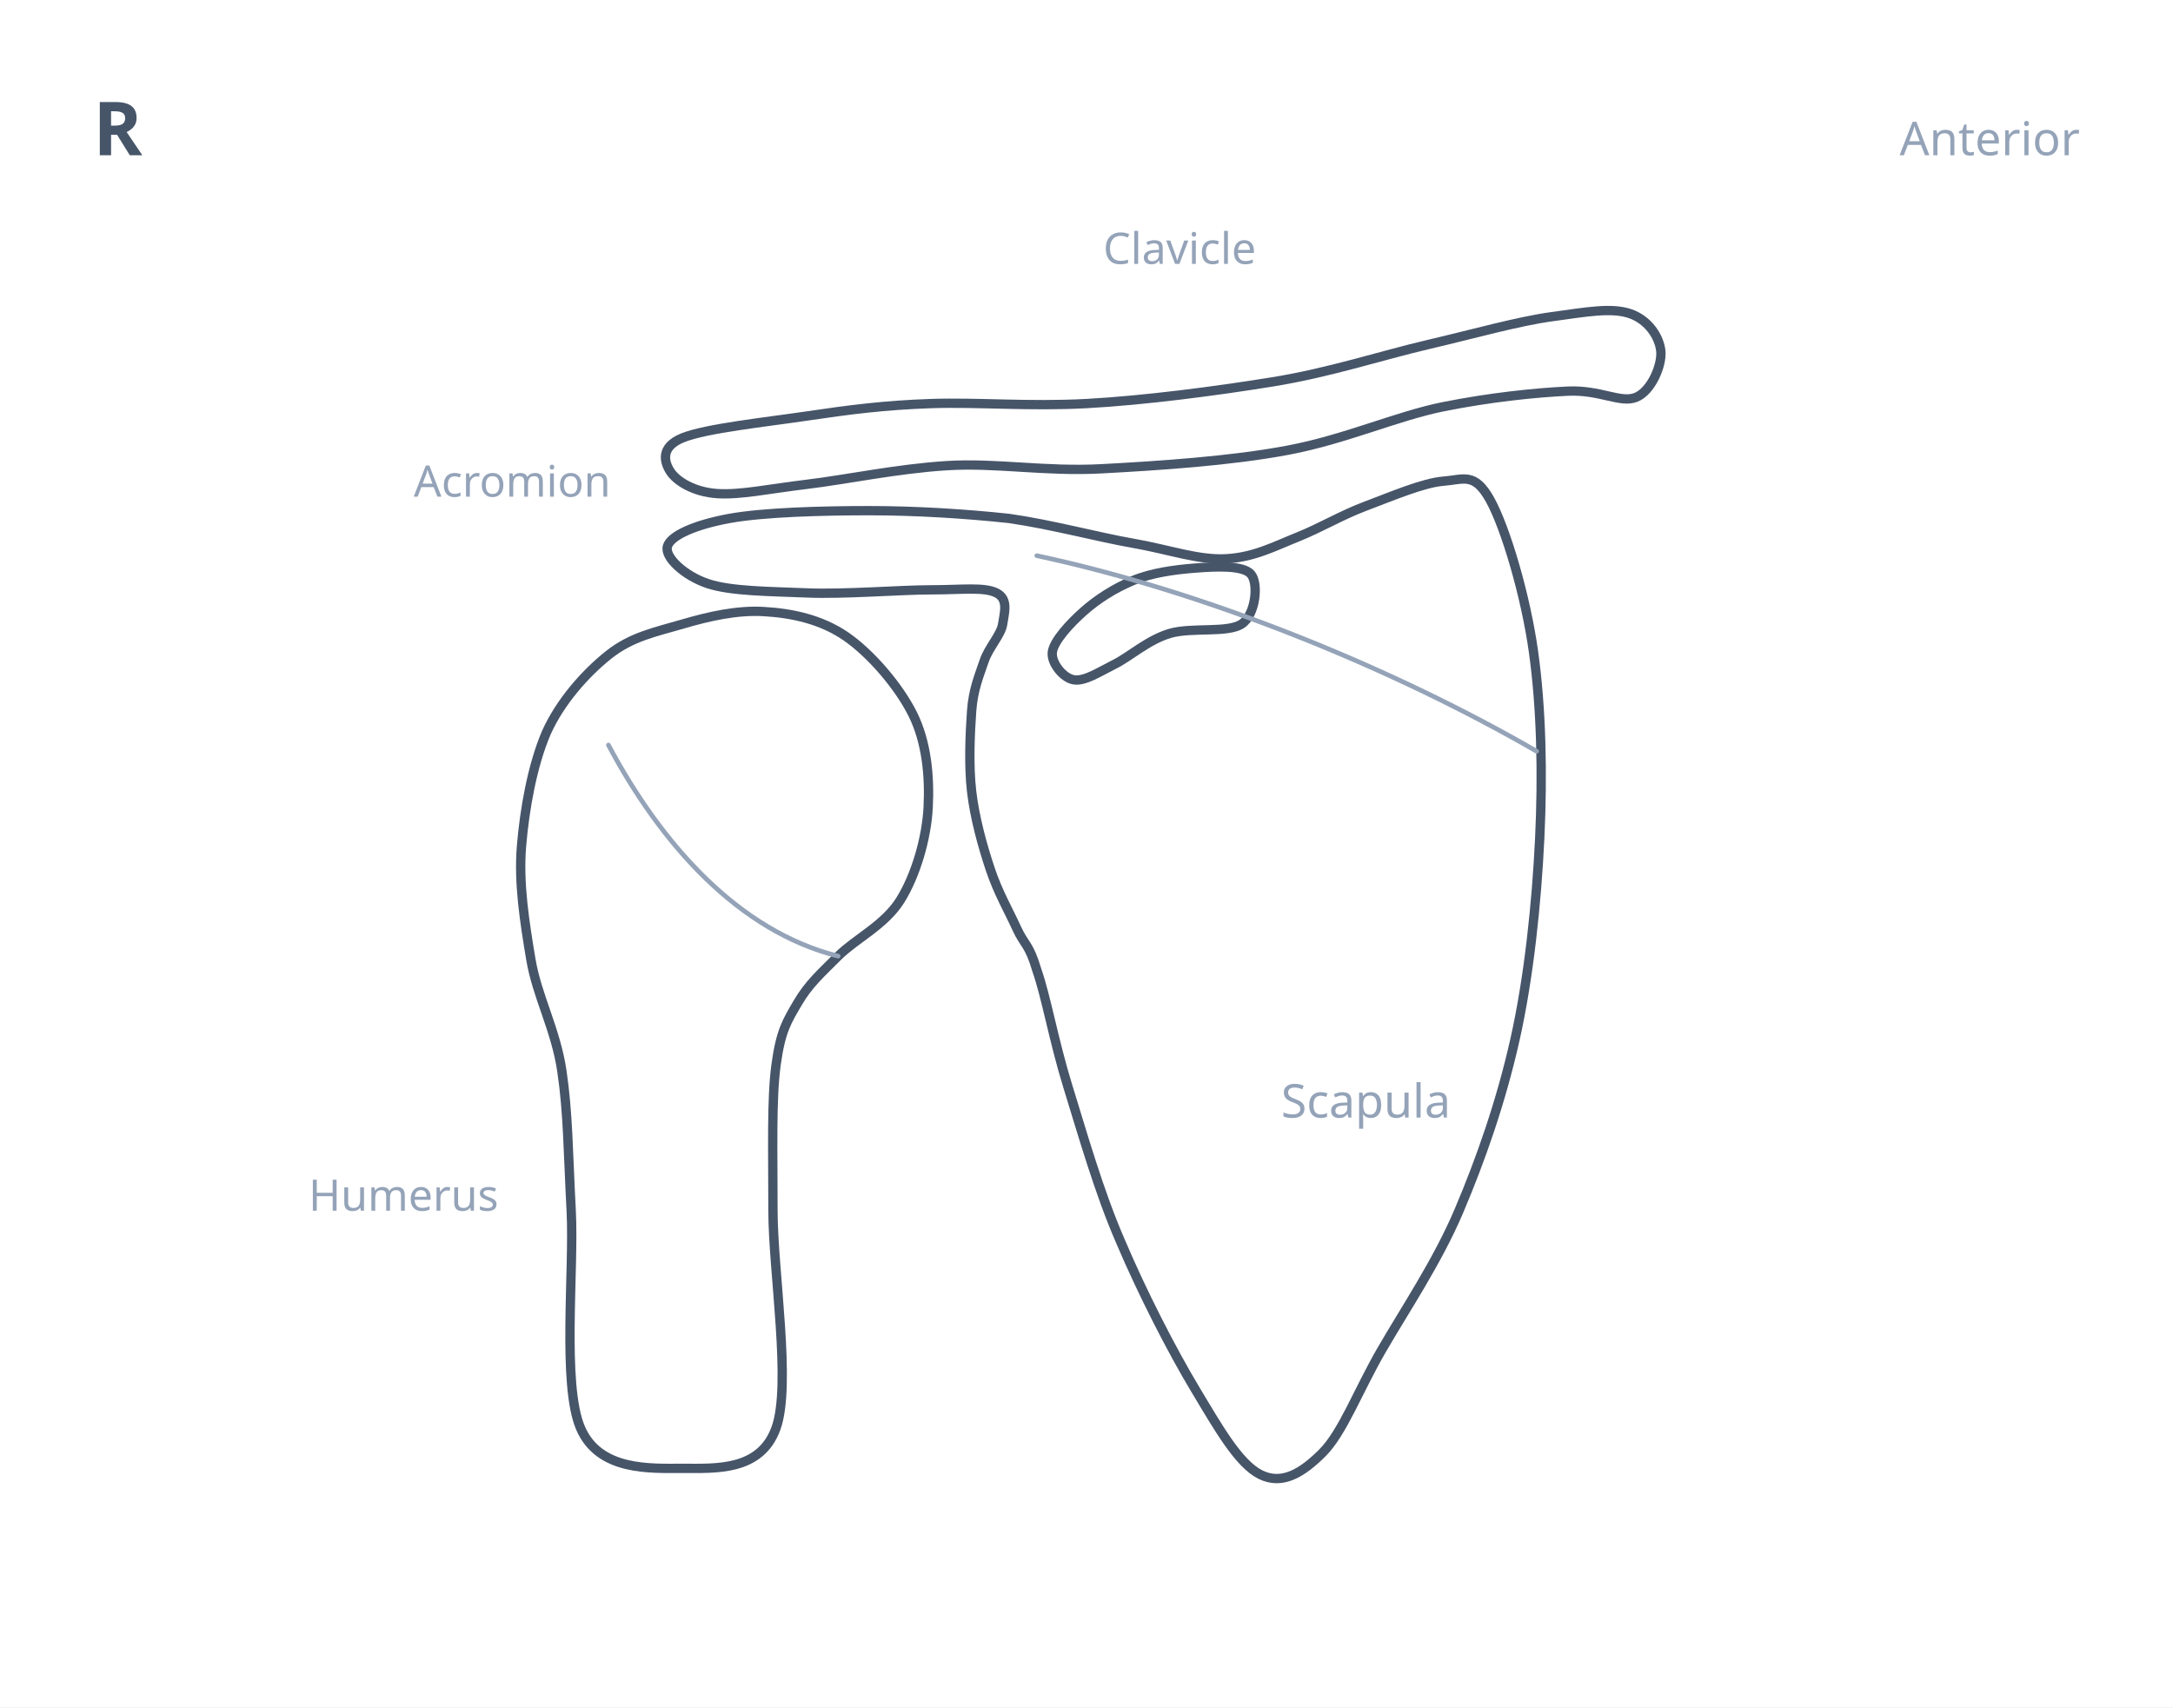
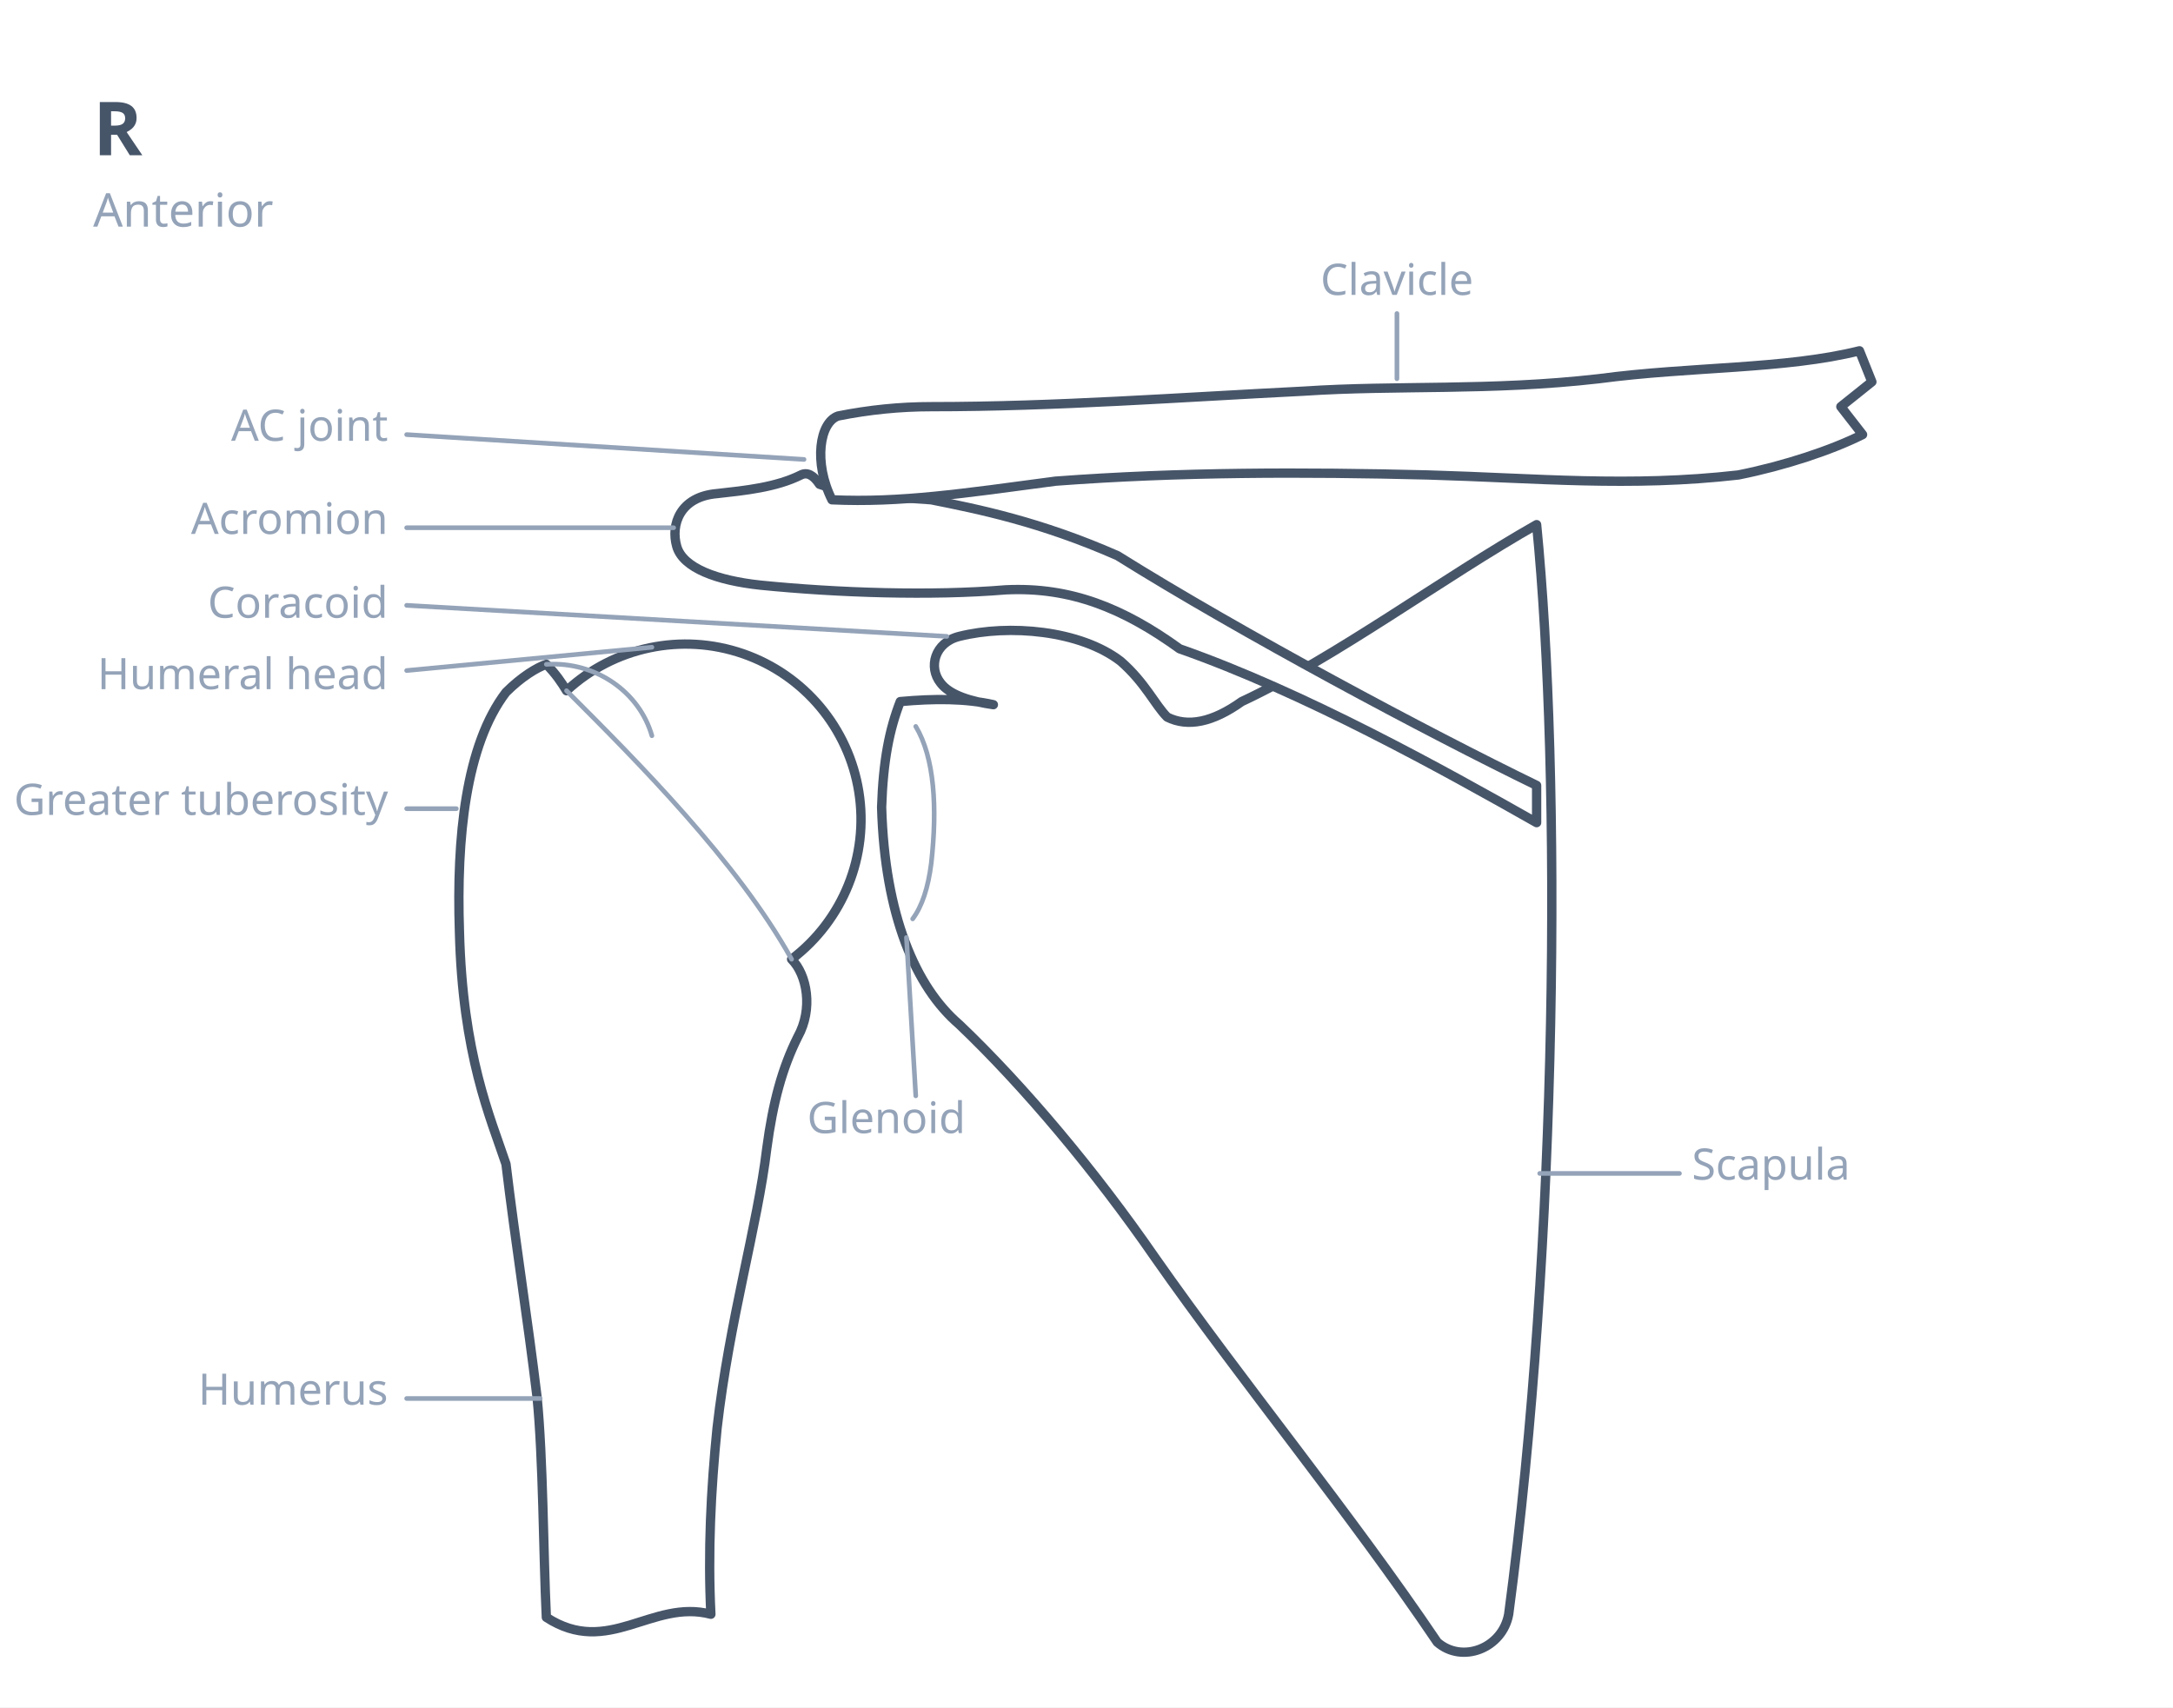
<svg xmlns="http://www.w3.org/2000/svg" width="1400" height="1100" viewBox="0 0 1400 1100" role="img">
  <rect width="1400" height="1100" fill="#ffffff" />
-   <path d="M374 920C362 892 370 818 368 780C366 742 366 717 362 690C358 663 346 642 342 618C338 594 334 569 336 545C338 521 343 493 352 472C361 452 377 434 392 422C407 410 423 407 440 402C457 397 475 393 492 394C510 395 529 399 545 410C561 421 579 442 588 460C597 478 599 500 598 520C597 540 590 564 580 580C570 596 551 605 540 616C529 627 521 634 514 646C507 658 503 664 500 686C497 708 498 741 498 780C498 819 510 892 500 920C490 948 461 946 440 946C419 946 386 948 374 920Z" fill="none" stroke="#475569" stroke-width="6" stroke-linecap="round" stroke-linejoin="round" />
-   <path d="M440 282C455 276 493 272 520 268C547 264 570 261 600 260C630 259 663 262 700 260C737 258 783 252 820 246C857 240 890 229 920 222C950 215 978 207 1000 204C1022 201 1038 198 1050 202C1062 206 1069 217 1070 226C1071 235 1064 252 1054 256C1044 260 1031 251 1010 252C989 253 960 256 930 262C900 268 867 283 830 290C793 297 747 300 710 302C673 304 642 298 610 300C578 302 545 309 520 312C495 315 477 319 462 318C447 317 436 310 432 304C428 298 425 288 440 282Z" fill="none" stroke="#475569" stroke-width="6" stroke-linecap="round" stroke-linejoin="round" />
-   <path d="M430 352C432 345 448 338 470 334C492 330 530 329 560 329C590 329 622 331 650 334C678 338 707 346 730 350C753 354 772 361 790 360C808 359 821 352 836 346C851 340 864 332 880 326C896 320 917 311 930 310C943 309 950 304 960 322C970 340 983 384 988 420C993 456 994 498 992 540C990 582 985 630 976 670C967 710 954 747 940 780C926 813 905 844 890 870C875 896 865 923 852 936C839 949 826 957 812 950C798 943 785 920 770 895C755 870 736 833 722 800C708 768 697 729 688 700C679 671 674 642 668 625C663 608 660 609 655 598C650 587 643 575 638 560C633 545 628 527 626 510C624 493 625 472 626 458C627 444 631 435 634 426C637 417 645 409 646 402C647 395 650 386 642 382C634 378 620 380 600 380C580 380 544 383 520 382C496 381 471 381 456 376C441 371 428 359 430 352Z" fill="none" stroke="#475569" stroke-width="6" stroke-linecap="round" stroke-linejoin="round" />
-   <path d="M806 370C801 364 783 365 770 366C757 367 742 369 730 374C718 379 707 386 698 394C689 402 679 413 678 420C677 427 685 437 692 438C699 439 708 433 718 428C728 423 740 412 754 408C768 404 791 408 800 402C809 396 811 376 806 370Z" fill="none" stroke="#475569" stroke-width="6" stroke-linecap="round" stroke-linejoin="round" />
-   <path d="M392 480C426 544 476 600 540 616" fill="none" stroke="#94a3b8" stroke-width="3" stroke-linecap="round" stroke-linejoin="round" />
-   <path d="M668 358C780 382 900 432 990 484" fill="none" stroke="#94a3b8" stroke-width="3" stroke-linecap="round" stroke-linejoin="round" />
-   <text x="330" y="320" font-family="system-ui, sans-serif" font-size="28" fill="#94a3b8" text-anchor="middle">Acromion</text>
-   <text x="760" y="170" font-family="system-ui, sans-serif" font-size="28" fill="#94a3b8" text-anchor="middle">Clavicle</text>
-   <text x="880" y="720" font-family="system-ui, sans-serif" font-size="30" fill="#94a3b8" text-anchor="middle">Scapula</text>
-   <text x="260" y="780" font-family="system-ui, sans-serif" font-size="28" fill="#94a3b8" text-anchor="middle">Humerus</text>
+   <path d="M 580.0 452.0 C 602.0 450.0 622.0 450.0 640.0 454.0 C 626.0 452.0 612.0 448.0 606.0 440.0 C 598.0 430.0 602.0 414.0 618.0 410.0 C 650.0 402.0 696.0 406.0 722.0 426.0 C 738.0 440.0 744.0 454.0 752.0 462.0 Q 772.0 472.0 800.0 452.0 C 860.0 424.0 930.0 372.0 990.0 338.0 C 1006.0 500.0 1004.0 800.0 972.0 1040.0 C 968.0 1062.0 942.0 1072.0 926.0 1058.0 C 870.0 975.0 800.0 890.0 744.0 810.0 C 706.0 755.0 660.0 700.0 618.0 660.0 C 590.0 636.0 570.0 590.0 568.0 520.0 C 569.0 490.0 573.0 470.0 580.0 452.0 Z" fill="#ffffff" stroke="#475569" stroke-width="6" stroke-linecap="round" stroke-linejoin="round" />
+   <path d="M 590.0 468.0 C 602.0 488.0 604.0 520.0 600.0 556.0 C 598.0 572.0 594.0 584.0 588.0 592.0" fill="none" stroke="#94a3b8" stroke-width="3" stroke-linecap="round" stroke-linejoin="round" />
+   <path d="M 990.0 506.0 C 920.0 472.0 800.0 408.0 720.0 358.0 C 670.0 336.0 630.0 328.0 600.0 322.0 C 570.0 320.0 545.0 318.0 528.0 312.0 C 524.0 306.0 520.0 304.0 516.0 306.0 C 500.0 314.0 480.0 316.0 462.0 318.0 C 438.0 320.0 432.0 338.0 436.0 352.0 C 440.0 366.0 462.0 374.0 490.0 377.0 C 540.0 382.0 600.0 384.0 648.0 380.0 C 690.0 378.0 724.0 392.0 760.0 418.0 C 840.0 446.0 930.0 496.0 990.0 530.0 Z" fill="#ffffff" stroke="#475569" stroke-width="6" stroke-linecap="round" stroke-linejoin="round" />
+   <path d="M 365.0 445.0 A 113.0 113.0 0 1 1 510.0 618.0 C 520.0 628.0 524.0 650.0 514.0 668.0 C 504.0 688.0 498.0 710.0 494.0 740.0 C 488.0 790.0 470.0 850.0 462.0 920.0 C 458.0 960.0 456.0 1000.0 458.0 1040.0 C 420.0 1030.0 392.0 1068.0 352.0 1042.0 C 350.0 1000.0 350.0 940.0 346.0 900.0 C 340.0 850.0 332.0 800.0 326.0 750.0 C 316.0 720.0 298.0 680.0 296.0 600.0 C 294.0 540.0 300.0 480.0 326.0 446.0 C 336.0 436.0 346.0 430.0 352.0 428.0 C 358.0 434.0 362.0 440.0 365.0 445.0 Z" fill="#ffffff" stroke="#475569" stroke-width="6" stroke-linecap="round" stroke-linejoin="round" />
+   <path d="M 365.0 445.0 C 410.0 490.0 475.0 555.0 510.0 618.0" fill="none" stroke="#94a3b8" stroke-width="3" stroke-linecap="round" stroke-linejoin="round" />
+   <path d="M 352.0 428.0 C 384.0 426.0 412.0 446.0 420.0 474.0" fill="none" stroke="#94a3b8" stroke-width="3" stroke-linecap="round" stroke-linejoin="round" />
+   <path d="M 540.0 268.0 C 528.0 272.0 524.0 298.0 536.0 322.0 C 580.0 324.0 620.0 318.0 680.0 310.0 C 760.0 304.0 840.0 304.0 920.0 306.0 C 990.0 308.0 1050.0 314.0 1120.0 306.0 C 1150.0 300.0 1180.0 290.0 1200.0 280.0 L 1186.0 262.0 L 1206.0 246.0 L 1198.0 226.0 C 1150.0 238.0 1090.0 236.0 1030.0 244.0 C 960.0 252.0 900.0 248.0 840.0 252.0 C 760.0 256.0 680.0 262.0 600.0 262.0 C 580.0 262.0 560.0 264.0 540.0 268.0 Z" fill="#ffffff" stroke="#475569" stroke-width="6" stroke-linecap="round" stroke-linejoin="round" />
+   <text x="250" y="284" font-family="system-ui, sans-serif" font-size="28" fill="#94a3b8" text-anchor="end">AC joint</text>
+   <path d="M 262 280 L 518 296" fill="none" stroke="#94a3b8" stroke-width="3" stroke-linecap="round" stroke-linejoin="round" />
+   <text x="250" y="344" font-family="system-ui, sans-serif" font-size="28" fill="#94a3b8" text-anchor="end">Acromion</text>
+   <path d="M 262 340 L 434 340" fill="none" stroke="#94a3b8" stroke-width="3" stroke-linecap="round" stroke-linejoin="round" />
+   <text x="250" y="398" font-family="system-ui, sans-serif" font-size="28" fill="#94a3b8" text-anchor="end">Coracoid</text>
+   <path d="M 262 390 L 610 410" fill="none" stroke="#94a3b8" stroke-width="3" stroke-linecap="round" stroke-linejoin="round" />
+   <text x="250" y="444" font-family="system-ui, sans-serif" font-size="28" fill="#94a3b8" text-anchor="end">Humeral head</text>
+   <path d="M 262 432 L 420 417" fill="none" stroke="#94a3b8" stroke-width="3" stroke-linecap="round" stroke-linejoin="round" />
+   <text x="250" y="525" font-family="system-ui, sans-serif" font-size="28" fill="#94a3b8" text-anchor="end">Greater tuberosity</text>
+   <path d="M 262 521 L 294 521" fill="none" stroke="#94a3b8" stroke-width="3" stroke-linecap="round" stroke-linejoin="round" />
+   <text x="250" y="905" font-family="system-ui, sans-serif" font-size="28" fill="#94a3b8" text-anchor="end">Humerus</text>
+   <path d="M 262 901 L 348 901" fill="none" stroke="#94a3b8" stroke-width="3" stroke-linecap="round" stroke-linejoin="round" />
+   <text x="900" y="190" font-family="system-ui, sans-serif" font-size="28" fill="#94a3b8" text-anchor="middle">Clavicle</text>
+   <path d="M 900 202 L 900 244" fill="none" stroke="#94a3b8" stroke-width="3" stroke-linecap="round" stroke-linejoin="round" />
+   <text x="1090" y="760" font-family="system-ui, sans-serif" font-size="28" fill="#94a3b8" text-anchor="start">Scapula</text>
+   <path d="M 1082 756 L 992 756" fill="none" stroke="#94a3b8" stroke-width="3" stroke-linecap="round" stroke-linejoin="round" />
+   <text x="520" y="730" font-family="system-ui, sans-serif" font-size="28" fill="#94a3b8" text-anchor="start">Glenoid</text>
+   <path d="M 590 706 L 584 604" fill="none" stroke="#94a3b8" stroke-width="3" stroke-linecap="round" stroke-linejoin="round" />
  <text x="60" y="100" font-family="system-ui, sans-serif" font-size="48" font-weight="700" fill="#475569" text-anchor="start">R</text>
-   <text x="1340" y="100" font-family="system-ui, sans-serif" font-size="30" fill="#94a3b8" text-anchor="end">Anterior</text>
+   <text x="60" y="146" font-family="system-ui, sans-serif" font-size="30" fill="#94a3b8" text-anchor="start">Anterior</text>
</svg>
